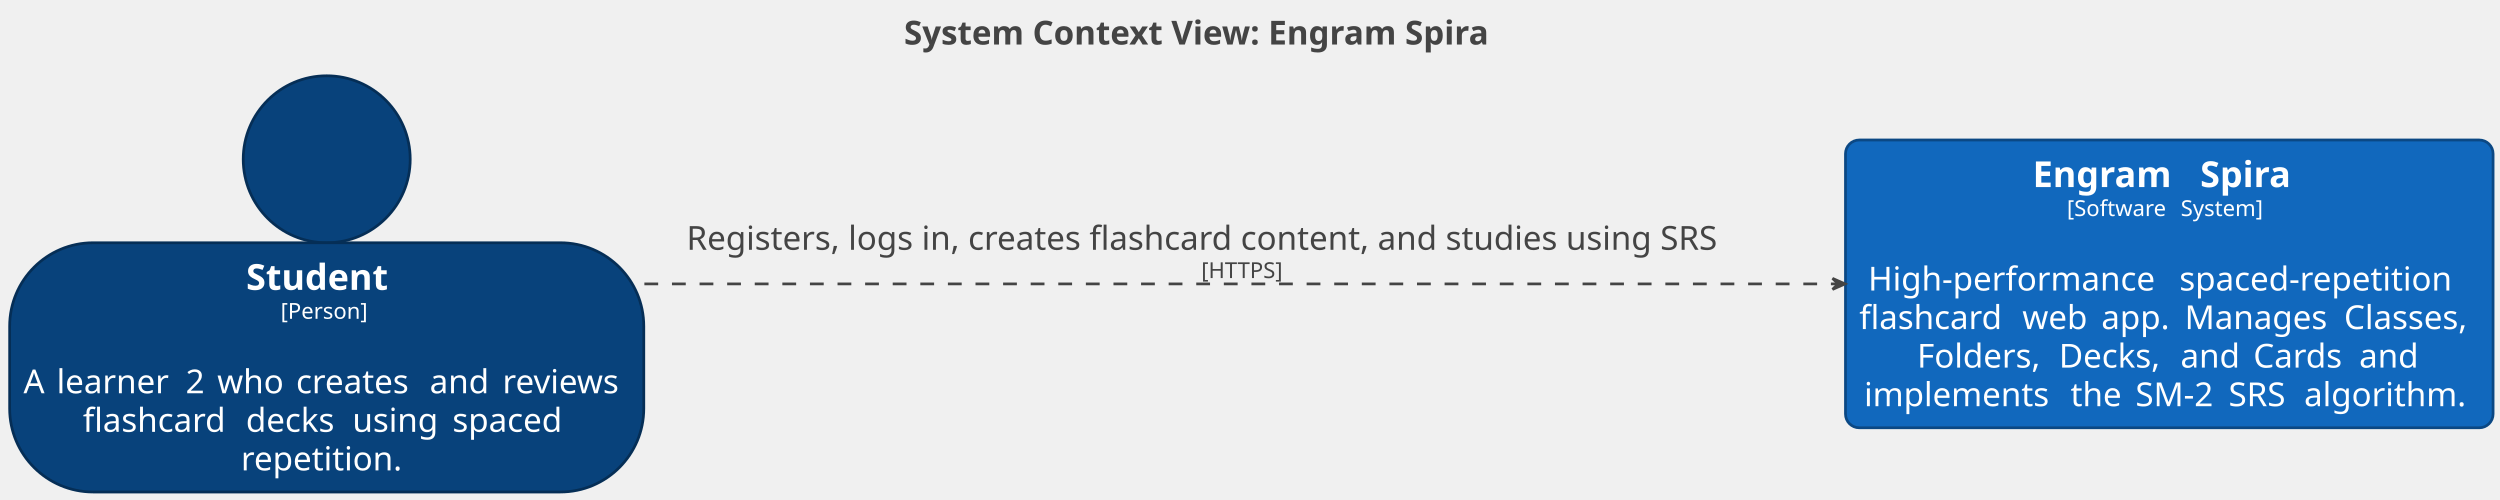
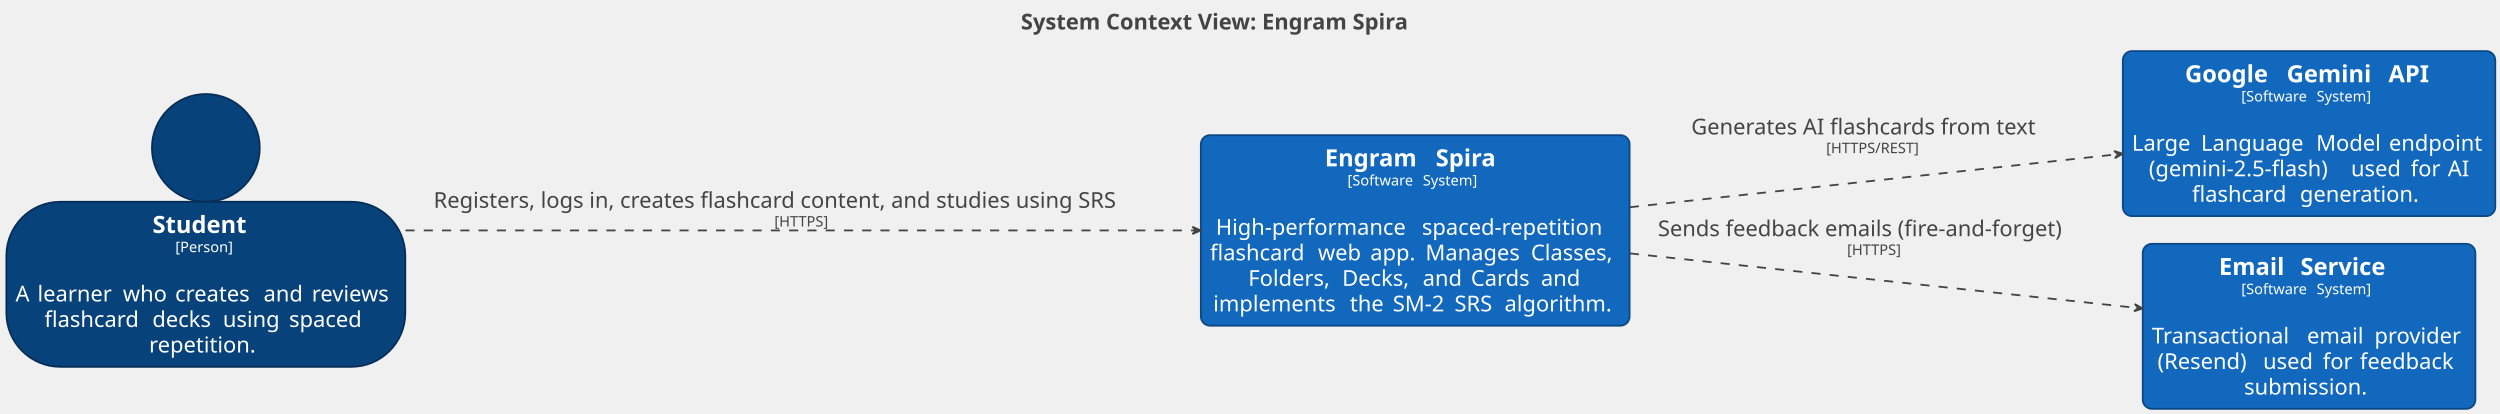
- <svg xmlns="http://www.w3.org/2000/svg" contentStyleType="text/css" data-diagram-type="DESCRIPTION" height="362px" preserveAspectRatio="none" style="width:1812px;height:362px;background:#FFFFFF;" version="1.1" viewBox="0 0 1812 362" width="1812px" zoomAndPan="magnify">
+ <svg xmlns="http://www.w3.org/2000/svg" contentStyleType="text/css" data-diagram-type="DESCRIPTION" height="453px" preserveAspectRatio="none" style="width:2737px;height:453px;background:#FFFFFF;" version="1.1" viewBox="0 0 2737 453" width="2737px" zoomAndPan="magnify">
  <defs />
  <g>
    <g class="title" data-source-line="1">
-       <text fill="#444444" font-family="sans-serif" font-size="24" font-weight="bold" lengthAdjust="spacing" textLength="488.555" x="655.211" y="32.277">System Context View: Engram Spira</text>
+       <text fill="#444444" font-family="sans-serif" font-size="24" font-weight="bold" lengthAdjust="spacing" textLength="488.555" x="1117.633" y="32.277">System Context View: Engram Spira</text>
    </g>
    <g class="entity" data-qualified-name="Student" data-source-line="49" id="ent0002">
-       <ellipse cx="236.803" cy="115.446" fill="#08427B" rx="60.509" ry="60.509" style="stroke:#052E56;stroke-width:2;" />
-       <rect fill="#08427B" height="180.641" rx="60.509" ry="60.509" style="stroke:#052E56;stroke-width:2;" width="459.606" x="7" y="175.955" />
-       <text fill="#FFFFFF" font-family="sans-serif" font-size="26" font-weight="bold" lengthAdjust="spacing" textLength="116.848" x="178.379" y="210.089">Student</text>
-       <text fill="#FFFFFF" font-family="sans-serif" font-size="16" lengthAdjust="spacing" textLength="66.82" x="203.393" y="231.073">[Person]</text>
-       <text fill="#FFFFFF" font-family="sans-serif" font-size="24" lengthAdjust="spacing" textLength="7.629" x="232.988" y="257.123"> </text>
-       <text fill="#FFFFFF" font-family="sans-serif" font-size="24" lengthAdjust="spacing" textLength="16.418" x="17" y="285.061">A</text>
-       <text fill="#FFFFFF" font-family="sans-serif" font-size="24" lengthAdjust="spacing" textLength="7.629" x="33.418" y="285.061"> </text>
-       <text fill="#FFFFFF" font-family="sans-serif" font-size="24" lengthAdjust="spacing" textLength="85.852" x="41.047" y="285.061">learner</text>
-       <text fill="#FFFFFF" font-family="sans-serif" font-size="24" lengthAdjust="spacing" textLength="7.629" x="126.898" y="285.061"> </text>
-       <text fill="#FFFFFF" font-family="sans-serif" font-size="24" lengthAdjust="spacing" textLength="15.27" x="134.527" y="285.061">2</text>
-       <text fill="#FFFFFF" font-family="sans-serif" font-size="24" lengthAdjust="spacing" textLength="7.629" x="149.797" y="285.061"> </text>
-       <text fill="#FFFFFF" font-family="sans-serif" font-size="24" lengthAdjust="spacing" textLength="49.523" x="157.426" y="285.061">who</text>
-       <text fill="#FFFFFF" font-family="sans-serif" font-size="24" lengthAdjust="spacing" textLength="7.629" x="206.949" y="285.061"> </text>
-       <text fill="#FFFFFF" font-family="sans-serif" font-size="24" lengthAdjust="spacing" textLength="89.215" x="214.578" y="285.061">creates</text>
-       <text fill="#FFFFFF" font-family="sans-serif" font-size="24" lengthAdjust="spacing" textLength="7.629" x="303.793" y="285.061"> </text>
-       <text fill="#FFFFFF" font-family="sans-serif" font-size="24" lengthAdjust="spacing" textLength="45.152" x="311.422" y="285.061">and</text>
-       <text fill="#FFFFFF" font-family="sans-serif" font-size="24" lengthAdjust="spacing" textLength="7.629" x="356.574" y="285.061"> </text>
-       <text fill="#FFFFFF" font-family="sans-serif" font-size="24" lengthAdjust="spacing" textLength="92.402" x="364.203" y="285.061">reviews</text>
-       <text fill="#FFFFFF" font-family="sans-serif" font-size="24" lengthAdjust="spacing" textLength="110.543" x="60.055" y="312.998">flashcard</text>
-       <text fill="#FFFFFF" font-family="sans-serif" font-size="24" lengthAdjust="spacing" textLength="7.629" x="170.598" y="312.998"> </text>
-       <text fill="#FFFFFF" font-family="sans-serif" font-size="24" lengthAdjust="spacing" textLength="69.598" x="178.227" y="312.998">decks</text>
-       <text fill="#FFFFFF" font-family="sans-serif" font-size="24" lengthAdjust="spacing" textLength="7.629" x="247.824" y="312.998"> </text>
-       <text fill="#FFFFFF" font-family="sans-serif" font-size="24" lengthAdjust="spacing" textLength="64.828" x="255.453" y="312.998">using</text>
-       <text fill="#FFFFFF" font-family="sans-serif" font-size="24" lengthAdjust="spacing" textLength="7.629" x="320.281" y="312.998"> </text>
-       <text fill="#FFFFFF" font-family="sans-serif" font-size="24" lengthAdjust="spacing" textLength="85.641" x="327.91" y="312.998">spaced</text>
-       <text fill="#FFFFFF" font-family="sans-serif" font-size="24" lengthAdjust="spacing" textLength="124.312" x="174.647" y="340.936">repetition.</text>
+       <ellipse cx="225.353" cy="161.94" fill="#08427B" rx="58.982" ry="58.982" style="stroke:#052E56;stroke-width:2;" />
+       <rect fill="#08427B" height="180.641" rx="58.982" ry="58.982" style="stroke:#052E56;stroke-width:2;" width="436.707" x="7" y="220.922" />
+       <text fill="#FFFFFF" font-family="sans-serif" font-size="26" font-weight="bold" lengthAdjust="spacing" textLength="116.848" x="166.93" y="255.056">Student</text>
+       <text fill="#FFFFFF" font-family="sans-serif" font-size="16" lengthAdjust="spacing" textLength="66.82" x="191.943" y="276.039">[Person]</text>
+       <text fill="#FFFFFF" font-family="sans-serif" font-size="24" lengthAdjust="spacing" textLength="7.629" x="221.539" y="302.09"> </text>
+       <text fill="#FFFFFF" font-family="sans-serif" font-size="24" lengthAdjust="spacing" textLength="16.418" x="17" y="330.028">A</text>
+       <text fill="#FFFFFF" font-family="sans-serif" font-size="24" lengthAdjust="spacing" textLength="7.629" x="33.418" y="330.028"> </text>
+       <text fill="#FFFFFF" font-family="sans-serif" font-size="24" lengthAdjust="spacing" textLength="85.852" x="41.047" y="330.028">learner</text>
+       <text fill="#FFFFFF" font-family="sans-serif" font-size="24" lengthAdjust="spacing" textLength="7.629" x="126.898" y="330.028"> </text>
+       <text fill="#FFFFFF" font-family="sans-serif" font-size="24" lengthAdjust="spacing" textLength="49.523" x="134.527" y="330.028">who</text>
+       <text fill="#FFFFFF" font-family="sans-serif" font-size="24" lengthAdjust="spacing" textLength="7.629" x="184.051" y="330.028"> </text>
+       <text fill="#FFFFFF" font-family="sans-serif" font-size="24" lengthAdjust="spacing" textLength="89.215" x="191.68" y="330.028">creates</text>
+       <text fill="#FFFFFF" font-family="sans-serif" font-size="24" lengthAdjust="spacing" textLength="7.629" x="280.894" y="330.028"> </text>
+       <text fill="#FFFFFF" font-family="sans-serif" font-size="24" lengthAdjust="spacing" textLength="45.152" x="288.523" y="330.028">and</text>
+       <text fill="#FFFFFF" font-family="sans-serif" font-size="24" lengthAdjust="spacing" textLength="7.629" x="333.676" y="330.028"> </text>
+       <text fill="#FFFFFF" font-family="sans-serif" font-size="24" lengthAdjust="spacing" textLength="92.402" x="341.305" y="330.028">reviews</text>
+       <text fill="#FFFFFF" font-family="sans-serif" font-size="24" lengthAdjust="spacing" textLength="110.543" x="48.605" y="357.965">flashcard</text>
+       <text fill="#FFFFFF" font-family="sans-serif" font-size="24" lengthAdjust="spacing" textLength="7.629" x="159.148" y="357.965"> </text>
+       <text fill="#FFFFFF" font-family="sans-serif" font-size="24" lengthAdjust="spacing" textLength="69.598" x="166.777" y="357.965">decks</text>
+       <text fill="#FFFFFF" font-family="sans-serif" font-size="24" lengthAdjust="spacing" textLength="7.629" x="236.375" y="357.965"> </text>
+       <text fill="#FFFFFF" font-family="sans-serif" font-size="24" lengthAdjust="spacing" textLength="64.828" x="244.004" y="357.965">using</text>
+       <text fill="#FFFFFF" font-family="sans-serif" font-size="24" lengthAdjust="spacing" textLength="7.629" x="308.832" y="357.965"> </text>
+       <text fill="#FFFFFF" font-family="sans-serif" font-size="24" lengthAdjust="spacing" textLength="85.641" x="316.461" y="357.965">spaced</text>
+       <text fill="#FFFFFF" font-family="sans-serif" font-size="24" lengthAdjust="spacing" textLength="124.312" x="163.197" y="385.903">repetition.</text>
    </g>
-     <g class="entity" data-qualified-name="EngramSpira" data-source-line="50" id="ent0003">
-       <rect fill="#1168BD" height="208.578" rx="10" ry="10" style="stroke:#0B4884;stroke-width:2;" width="469.367" x="1337.61" y="101.478" />
-       <text fill="#FFFFFF" font-family="sans-serif" font-size="26" font-weight="bold" lengthAdjust="spacing" textLength="112.341" x="1473.289" y="135.611">Engram</text>
-       <text fill="#FFFFFF" font-family="sans-serif" font-size="26" font-weight="bold" lengthAdjust="spacing" textLength="9.052" x="1585.63" y="135.611"> </text>
-       <text fill="#FFFFFF" font-family="sans-serif" font-size="26" font-weight="bold" lengthAdjust="spacing" textLength="76.616" x="1594.682" y="135.611">Spira</text>
-       <text fill="#FFFFFF" font-family="sans-serif" font-size="16" lengthAdjust="spacing" textLength="77.406" x="1498.094" y="156.595">[Software</text>
-       <text fill="#FFFFFF" font-family="sans-serif" font-size="16" lengthAdjust="spacing" textLength="5.086" x="1575.501" y="156.595"> </text>
-       <text fill="#FFFFFF" font-family="sans-serif" font-size="16" lengthAdjust="spacing" textLength="65.906" x="1580.587" y="156.595">System]</text>
-       <text fill="#FFFFFF" font-family="sans-serif" font-size="24" lengthAdjust="spacing" textLength="7.629" x="1568.479" y="182.645"> </text>
-       <text fill="#FFFFFF" font-family="sans-serif" font-size="24" lengthAdjust="spacing" textLength="217.945" x="1354.014" y="210.583">High-performance</text>
-       <text fill="#FFFFFF" font-family="sans-serif" font-size="24" lengthAdjust="spacing" textLength="7.629" x="1571.96" y="210.583"> </text>
-       <text fill="#FFFFFF" font-family="sans-serif" font-size="24" lengthAdjust="spacing" textLength="210.984" x="1579.589" y="210.583">spaced-repetition</text>
-       <text fill="#FFFFFF" font-family="sans-serif" font-size="24" lengthAdjust="spacing" textLength="110.543" x="1347.61" y="238.52">flashcard</text>
-       <text fill="#FFFFFF" font-family="sans-serif" font-size="24" lengthAdjust="spacing" textLength="7.629" x="1458.153" y="238.52"> </text>
-       <text fill="#FFFFFF" font-family="sans-serif" font-size="24" lengthAdjust="spacing" textLength="49.629" x="1465.782" y="238.52">web</text>
-       <text fill="#FFFFFF" font-family="sans-serif" font-size="24" lengthAdjust="spacing" textLength="7.629" x="1515.411" y="238.52"> </text>
-       <text fill="#FFFFFF" font-family="sans-serif" font-size="24" lengthAdjust="spacing" textLength="52.805" x="1523.04" y="238.52">app.</text>
-       <text fill="#FFFFFF" font-family="sans-serif" font-size="24" lengthAdjust="spacing" textLength="7.629" x="1575.844" y="238.52"> </text>
-       <text fill="#FFFFFF" font-family="sans-serif" font-size="24" lengthAdjust="spacing" textLength="107.836" x="1583.473" y="238.52">Manages</text>
-       <text fill="#FFFFFF" font-family="sans-serif" font-size="24" lengthAdjust="spacing" textLength="7.629" x="1691.309" y="238.52"> </text>
-       <text fill="#FFFFFF" font-family="sans-serif" font-size="24" lengthAdjust="spacing" textLength="98.039" x="1698.938" y="238.52">Classes,</text>
-       <text fill="#FFFFFF" font-family="sans-serif" font-size="24" lengthAdjust="spacing" textLength="95.156" x="1389.534" y="266.458">Folders,</text>
-       <text fill="#FFFFFF" font-family="sans-serif" font-size="24" lengthAdjust="spacing" textLength="7.629" x="1484.69" y="266.458"> </text>
-       <text fill="#FFFFFF" font-family="sans-serif" font-size="24" lengthAdjust="spacing" textLength="80.473" x="1492.319" y="266.458">Decks,</text>
-       <text fill="#FFFFFF" font-family="sans-serif" font-size="24" lengthAdjust="spacing" textLength="7.629" x="1572.792" y="266.458"> </text>
-       <text fill="#FFFFFF" font-family="sans-serif" font-size="24" lengthAdjust="spacing" textLength="45.152" x="1580.42" y="266.458">and</text>
-       <text fill="#FFFFFF" font-family="sans-serif" font-size="24" lengthAdjust="spacing" textLength="7.629" x="1625.573" y="266.458"> </text>
-       <text fill="#FFFFFF" font-family="sans-serif" font-size="24" lengthAdjust="spacing" textLength="69.07" x="1633.202" y="266.458">Cards</text>
-       <text fill="#FFFFFF" font-family="sans-serif" font-size="24" lengthAdjust="spacing" textLength="7.629" x="1702.272" y="266.458"> </text>
-       <text fill="#FFFFFF" font-family="sans-serif" font-size="24" lengthAdjust="spacing" textLength="45.152" x="1709.901" y="266.458">and</text>
-       <text fill="#FFFFFF" font-family="sans-serif" font-size="24" lengthAdjust="spacing" textLength="141.984" x="1351.114" y="294.396">implements</text>
-       <text fill="#FFFFFF" font-family="sans-serif" font-size="24" lengthAdjust="spacing" textLength="7.629" x="1493.098" y="294.396"> </text>
-       <text fill="#FFFFFF" font-family="sans-serif" font-size="24" lengthAdjust="spacing" textLength="39.387" x="1500.727" y="294.396">the</text>
-       <text fill="#FFFFFF" font-family="sans-serif" font-size="24" lengthAdjust="spacing" textLength="7.629" x="1540.114" y="294.396"> </text>
-       <text fill="#FFFFFF" font-family="sans-serif" font-size="24" lengthAdjust="spacing" textLength="59.871" x="1547.743" y="294.396">SM-2</text>
-       <text fill="#FFFFFF" font-family="sans-serif" font-size="24" lengthAdjust="spacing" textLength="7.629" x="1607.614" y="294.396"> </text>
-       <text fill="#FFFFFF" font-family="sans-serif" font-size="24" lengthAdjust="spacing" textLength="47.145" x="1615.243" y="294.396">SRS</text>
-       <text fill="#FFFFFF" font-family="sans-serif" font-size="24" lengthAdjust="spacing" textLength="7.629" x="1662.387" y="294.396"> </text>
-       <text fill="#FFFFFF" font-family="sans-serif" font-size="24" lengthAdjust="spacing" textLength="123.457" x="1670.016" y="294.396">algorithm.</text>
+     <g class="entity" data-qualified-name="GoogleGeminiAPI" data-source-line="50" id="ent0003">
+       <rect fill="#1168BD" height="180.641" rx="10" ry="10" style="stroke:#0B4884;stroke-width:2;" width="407.75" x="2324.07" y="55.938" />
+       <text fill="#FFFFFF" font-family="sans-serif" font-size="26" font-weight="bold" lengthAdjust="spacing" textLength="102.223" x="2392.156" y="90.071">Google</text>
+       <text fill="#FFFFFF" font-family="sans-serif" font-size="26" font-weight="bold" lengthAdjust="spacing" textLength="9.052" x="2494.379" y="90.071"> </text>
+       <text fill="#FFFFFF" font-family="sans-serif" font-size="26" font-weight="bold" lengthAdjust="spacing" textLength="102.4" x="2503.43" y="90.071">Gemini</text>
+       <text fill="#FFFFFF" font-family="sans-serif" font-size="26" font-weight="bold" lengthAdjust="spacing" textLength="9.052" x="2605.831" y="90.071"> </text>
+       <text fill="#FFFFFF" font-family="sans-serif" font-size="26" font-weight="bold" lengthAdjust="spacing" textLength="48.852" x="2614.883" y="90.071">API</text>
+       <text fill="#FFFFFF" font-family="sans-serif" font-size="16" lengthAdjust="spacing" textLength="77.406" x="2453.746" y="111.055">[Software</text>
+       <text fill="#FFFFFF" font-family="sans-serif" font-size="16" lengthAdjust="spacing" textLength="5.086" x="2531.152" y="111.055"> </text>
+       <text fill="#FFFFFF" font-family="sans-serif" font-size="16" lengthAdjust="spacing" textLength="65.906" x="2536.238" y="111.055">System]</text>
+       <text fill="#FFFFFF" font-family="sans-serif" font-size="24" lengthAdjust="spacing" textLength="7.629" x="2524.131" y="137.106"> </text>
+       <text fill="#FFFFFF" font-family="sans-serif" font-size="24" lengthAdjust="spacing" textLength="67.945" x="2334.07" y="165.043">Large</text>
+       <text fill="#FFFFFF" font-family="sans-serif" font-size="24" lengthAdjust="spacing" textLength="7.629" x="2402.015" y="165.043"> </text>
+       <text fill="#FFFFFF" font-family="sans-serif" font-size="24" lengthAdjust="spacing" textLength="118.441" x="2409.644" y="165.043">Language</text>
+       <text fill="#FFFFFF" font-family="sans-serif" font-size="24" lengthAdjust="spacing" textLength="7.629" x="2528.086" y="165.043"> </text>
+       <text fill="#FFFFFF" font-family="sans-serif" font-size="24" lengthAdjust="spacing" textLength="72.059" x="2535.715" y="165.043">Model</text>
+       <text fill="#FFFFFF" font-family="sans-serif" font-size="24" lengthAdjust="spacing" textLength="7.629" x="2607.773" y="165.043"> </text>
+       <text fill="#FFFFFF" font-family="sans-serif" font-size="24" lengthAdjust="spacing" textLength="106.418" x="2615.402" y="165.043">endpoint</text>
+       <text fill="#FFFFFF" font-family="sans-serif" font-size="24" lengthAdjust="spacing" textLength="213.68" x="2352.556" y="192.981">(gemini-2.5-flash)</text>
+       <text fill="#FFFFFF" font-family="sans-serif" font-size="24" lengthAdjust="spacing" textLength="7.629" x="2566.236" y="192.981"> </text>
+       <text fill="#FFFFFF" font-family="sans-serif" font-size="24" lengthAdjust="spacing" textLength="57.715" x="2573.865" y="192.981">used</text>
+       <text fill="#FFFFFF" font-family="sans-serif" font-size="24" lengthAdjust="spacing" textLength="7.629" x="2631.58" y="192.981"> </text>
+       <text fill="#FFFFFF" font-family="sans-serif" font-size="24" lengthAdjust="spacing" textLength="33" x="2639.209" y="192.981">for</text>
+       <text fill="#FFFFFF" font-family="sans-serif" font-size="24" lengthAdjust="spacing" textLength="7.629" x="2672.209" y="192.981"> </text>
+       <text fill="#FFFFFF" font-family="sans-serif" font-size="24" lengthAdjust="spacing" textLength="23.496" x="2679.838" y="192.981">AI</text>
+       <text fill="#FFFFFF" font-family="sans-serif" font-size="24" lengthAdjust="spacing" textLength="110.543" x="2399.783" y="220.918">flashcard</text>
+       <text fill="#FFFFFF" font-family="sans-serif" font-size="24" lengthAdjust="spacing" textLength="7.629" x="2510.326" y="220.918"> </text>
+       <text fill="#FFFFFF" font-family="sans-serif" font-size="24" lengthAdjust="spacing" textLength="138.152" x="2517.955" y="220.918">generation.</text>
    </g>
-     <g class="link" data-entity-1="ent0002" data-entity-2="ent0003" data-link-type="dependency" data-source-line="52" id="lnk4">
-       <path d="M467.04,205.768 C710.17,205.768 1086.26,205.768 1331.22,205.768" fill="none" id="Student-to-EngramSpira" style="stroke:#444444;stroke-width:2;stroke-dasharray:10,10;" />
-       <polygon fill="#444444" points="1337.22,205.768,1328.22,201.768,1332.22,205.768,1328.22,209.768,1337.22,205.768" style="stroke:#444444;stroke-width:2;" />
-       <text fill="#444444" font-family="sans-serif" font-size="24" lengthAdjust="spacing" textLength="809.977" x="497.61" y="181.045">Registers, logs in, creates flashcard content, and studies using SRS</text>
-       <text fill="#444444" font-family="sans-serif" font-size="16" lengthAdjust="spacing" textLength="63.867" x="870.665" y="201.557">[HTTPS]</text>
+     <g class="entity" data-qualified-name="EmailService" data-source-line="51" id="ent0004">
+       <rect fill="#1168BD" height="180.641" rx="10" ry="10" style="stroke:#0B4884;stroke-width:2;" width="364.168" x="2345.87" y="266.938" />
+       <text fill="#FFFFFF" font-family="sans-serif" font-size="26" font-weight="bold" lengthAdjust="spacing" textLength="80.222" x="2429.273" y="301.071">Email</text>
+       <text fill="#FFFFFF" font-family="sans-serif" font-size="26" font-weight="bold" lengthAdjust="spacing" textLength="9.052" x="2509.495" y="301.071"> </text>
+       <text fill="#FFFFFF" font-family="sans-serif" font-size="26" font-weight="bold" lengthAdjust="spacing" textLength="108.088" x="2518.547" y="301.071">Service</text>
+       <text fill="#FFFFFF" font-family="sans-serif" font-size="16" lengthAdjust="spacing" textLength="77.406" x="2453.755" y="322.055">[Software</text>
+       <text fill="#FFFFFF" font-family="sans-serif" font-size="16" lengthAdjust="spacing" textLength="5.086" x="2531.161" y="322.055"> </text>
+       <text fill="#FFFFFF" font-family="sans-serif" font-size="16" lengthAdjust="spacing" textLength="65.906" x="2536.247" y="322.055">System]</text>
+       <text fill="#FFFFFF" font-family="sans-serif" font-size="24" lengthAdjust="spacing" textLength="7.629" x="2524.14" y="348.106"> </text>
+       <text fill="#FFFFFF" font-family="sans-serif" font-size="24" lengthAdjust="spacing" textLength="162.199" x="2355.87" y="376.043">Transactional</text>
+       <text fill="#FFFFFF" font-family="sans-serif" font-size="24" lengthAdjust="spacing" textLength="7.629" x="2518.069" y="376.043"> </text>
+       <text fill="#FFFFFF" font-family="sans-serif" font-size="24" lengthAdjust="spacing" textLength="66.188" x="2525.698" y="376.043">email</text>
+       <text fill="#FFFFFF" font-family="sans-serif" font-size="24" lengthAdjust="spacing" textLength="7.629" x="2591.886" y="376.043"> </text>
+       <text fill="#FFFFFF" font-family="sans-serif" font-size="24" lengthAdjust="spacing" textLength="100.523" x="2599.515" y="376.043">provider</text>
+       <text fill="#FFFFFF" font-family="sans-serif" font-size="24" lengthAdjust="spacing" textLength="107.883" x="2362.087" y="403.981">(Resend)</text>
+       <text fill="#FFFFFF" font-family="sans-serif" font-size="24" lengthAdjust="spacing" textLength="7.629" x="2469.97" y="403.981"> </text>
+       <text fill="#FFFFFF" font-family="sans-serif" font-size="24" lengthAdjust="spacing" textLength="57.715" x="2477.599" y="403.981">used</text>
+       <text fill="#FFFFFF" font-family="sans-serif" font-size="24" lengthAdjust="spacing" textLength="7.629" x="2535.313" y="403.981"> </text>
+       <text fill="#FFFFFF" font-family="sans-serif" font-size="24" lengthAdjust="spacing" textLength="33" x="2542.942" y="403.981">for</text>
+       <text fill="#FFFFFF" font-family="sans-serif" font-size="24" lengthAdjust="spacing" textLength="7.629" x="2575.942" y="403.981"> </text>
+       <text fill="#FFFFFF" font-family="sans-serif" font-size="24" lengthAdjust="spacing" textLength="110.25" x="2583.571" y="403.981">feedback</text>
+       <text fill="#FFFFFF" font-family="sans-serif" font-size="24" lengthAdjust="spacing" textLength="142.195" x="2456.856" y="431.918">submission.</text>
+     </g>
+     <g class="entity" data-qualified-name="EngramSpira" data-source-line="52" id="ent0005">
+       <rect fill="#1168BD" height="208.578" rx="10" ry="10" style="stroke:#0B4884;stroke-width:2;" width="469.367" x="1314.71" y="147.968" />
+       <text fill="#FFFFFF" font-family="sans-serif" font-size="26" font-weight="bold" lengthAdjust="spacing" textLength="112.341" x="1450.389" y="182.101">Engram</text>
+       <text fill="#FFFFFF" font-family="sans-serif" font-size="26" font-weight="bold" lengthAdjust="spacing" textLength="9.052" x="1562.73" y="182.101"> </text>
+       <text fill="#FFFFFF" font-family="sans-serif" font-size="26" font-weight="bold" lengthAdjust="spacing" textLength="76.616" x="1571.782" y="182.101">Spira</text>
+       <text fill="#FFFFFF" font-family="sans-serif" font-size="16" lengthAdjust="spacing" textLength="77.406" x="1475.194" y="203.085">[Software</text>
+       <text fill="#FFFFFF" font-family="sans-serif" font-size="16" lengthAdjust="spacing" textLength="5.086" x="1552.601" y="203.085"> </text>
+       <text fill="#FFFFFF" font-family="sans-serif" font-size="16" lengthAdjust="spacing" textLength="65.906" x="1557.687" y="203.085">System]</text>
+       <text fill="#FFFFFF" font-family="sans-serif" font-size="24" lengthAdjust="spacing" textLength="7.629" x="1545.579" y="229.136"> </text>
+       <text fill="#FFFFFF" font-family="sans-serif" font-size="24" lengthAdjust="spacing" textLength="217.945" x="1331.114" y="257.073">High-performance</text>
+       <text fill="#FFFFFF" font-family="sans-serif" font-size="24" lengthAdjust="spacing" textLength="7.629" x="1549.06" y="257.073"> </text>
+       <text fill="#FFFFFF" font-family="sans-serif" font-size="24" lengthAdjust="spacing" textLength="210.984" x="1556.688" y="257.073">spaced-repetition</text>
+       <text fill="#FFFFFF" font-family="sans-serif" font-size="24" lengthAdjust="spacing" textLength="110.543" x="1324.71" y="285.01">flashcard</text>
+       <text fill="#FFFFFF" font-family="sans-serif" font-size="24" lengthAdjust="spacing" textLength="7.629" x="1435.253" y="285.01"> </text>
+       <text fill="#FFFFFF" font-family="sans-serif" font-size="24" lengthAdjust="spacing" textLength="49.629" x="1442.882" y="285.01">web</text>
+       <text fill="#FFFFFF" font-family="sans-serif" font-size="24" lengthAdjust="spacing" textLength="7.629" x="1492.511" y="285.01"> </text>
+       <text fill="#FFFFFF" font-family="sans-serif" font-size="24" lengthAdjust="spacing" textLength="52.805" x="1500.14" y="285.01">app.</text>
+       <text fill="#FFFFFF" font-family="sans-serif" font-size="24" lengthAdjust="spacing" textLength="7.629" x="1552.944" y="285.01"> </text>
+       <text fill="#FFFFFF" font-family="sans-serif" font-size="24" lengthAdjust="spacing" textLength="107.836" x="1560.573" y="285.01">Manages</text>
+       <text fill="#FFFFFF" font-family="sans-serif" font-size="24" lengthAdjust="spacing" textLength="7.629" x="1668.409" y="285.01"> </text>
+       <text fill="#FFFFFF" font-family="sans-serif" font-size="24" lengthAdjust="spacing" textLength="98.039" x="1676.038" y="285.01">Classes,</text>
+       <text fill="#FFFFFF" font-family="sans-serif" font-size="24" lengthAdjust="spacing" textLength="95.156" x="1366.634" y="312.948">Folders,</text>
+       <text fill="#FFFFFF" font-family="sans-serif" font-size="24" lengthAdjust="spacing" textLength="7.629" x="1461.79" y="312.948"> </text>
+       <text fill="#FFFFFF" font-family="sans-serif" font-size="24" lengthAdjust="spacing" textLength="80.473" x="1469.419" y="312.948">Decks,</text>
+       <text fill="#FFFFFF" font-family="sans-serif" font-size="24" lengthAdjust="spacing" textLength="7.629" x="1549.892" y="312.948"> </text>
+       <text fill="#FFFFFF" font-family="sans-serif" font-size="24" lengthAdjust="spacing" textLength="45.152" x="1557.521" y="312.948">and</text>
+       <text fill="#FFFFFF" font-family="sans-serif" font-size="24" lengthAdjust="spacing" textLength="7.629" x="1602.673" y="312.948"> </text>
+       <text fill="#FFFFFF" font-family="sans-serif" font-size="24" lengthAdjust="spacing" textLength="69.07" x="1610.302" y="312.948">Cards</text>
+       <text fill="#FFFFFF" font-family="sans-serif" font-size="24" lengthAdjust="spacing" textLength="7.629" x="1679.372" y="312.948"> </text>
+       <text fill="#FFFFFF" font-family="sans-serif" font-size="24" lengthAdjust="spacing" textLength="45.152" x="1687.001" y="312.948">and</text>
+       <text fill="#FFFFFF" font-family="sans-serif" font-size="24" lengthAdjust="spacing" textLength="141.984" x="1328.214" y="340.885">implements</text>
+       <text fill="#FFFFFF" font-family="sans-serif" font-size="24" lengthAdjust="spacing" textLength="7.629" x="1470.198" y="340.885"> </text>
+       <text fill="#FFFFFF" font-family="sans-serif" font-size="24" lengthAdjust="spacing" textLength="39.387" x="1477.827" y="340.885">the</text>
+       <text fill="#FFFFFF" font-family="sans-serif" font-size="24" lengthAdjust="spacing" textLength="7.629" x="1517.214" y="340.885"> </text>
+       <text fill="#FFFFFF" font-family="sans-serif" font-size="24" lengthAdjust="spacing" textLength="59.871" x="1524.843" y="340.885">SM-2</text>
+       <text fill="#FFFFFF" font-family="sans-serif" font-size="24" lengthAdjust="spacing" textLength="7.629" x="1584.714" y="340.885"> </text>
+       <text fill="#FFFFFF" font-family="sans-serif" font-size="24" lengthAdjust="spacing" textLength="47.145" x="1592.343" y="340.885">SRS</text>
+       <text fill="#FFFFFF" font-family="sans-serif" font-size="24" lengthAdjust="spacing" textLength="7.629" x="1639.487" y="340.885"> </text>
+       <text fill="#FFFFFF" font-family="sans-serif" font-size="24" lengthAdjust="spacing" textLength="123.457" x="1647.116" y="340.885">algorithm.</text>
+     </g>
+     <g class="link" data-entity-1="ent0002" data-entity-2="ent0005" data-link-type="dependency" data-source-line="54" id="lnk6">
+       <path d="M443.92,252.257 C683.78,252.257 1062.23,252.257 1308.44,252.257" fill="none" id="Student-to-EngramSpira" style="stroke:#444444;stroke-width:2;stroke-dasharray:10,10;" />
+       <polygon fill="#444444" points="1314.44,252.257,1305.44,248.257,1309.44,252.257,1305.44,256.257,1314.44,252.257" style="stroke:#444444;stroke-width:2;" />
+       <text fill="#444444" font-family="sans-serif" font-size="24" lengthAdjust="spacing" textLength="809.977" x="474.71" y="227.535">Registers, logs in, creates flashcard content, and studies using SRS</text>
+       <text fill="#444444" font-family="sans-serif" font-size="16" lengthAdjust="spacing" textLength="63.867" x="847.765" y="248.047">[HTTPS]</text>
+     </g>
+     <g class="link" data-entity-1="ent0005" data-entity-2="ent0003" data-link-type="dependency" data-source-line="55" id="lnk7">
+       <path d="M1784.3,226.868 C1948.79,209.018 2160.735,186.005 2317.925,168.945" fill="none" id="EngramSpira-to-GoogleGeminiAPI" style="stroke:#444444;stroke-width:2;stroke-dasharray:10,10;" />
+       <polygon fill="#444444" points="2323.89,168.298,2314.511,165.292,2318.919,168.837,2315.374,173.245,2323.89,168.298" style="stroke:#444444;stroke-width:2;" />
+       <text fill="#444444" font-family="sans-serif" font-size="24" lengthAdjust="spacing" textLength="405.82" x="1851.57" y="147.155">Generates AI flashcards from text</text>
+       <text fill="#444444" font-family="sans-serif" font-size="16" lengthAdjust="spacing" textLength="110.414" x="1999.273" y="167.667">[HTTPS/REST]</text>
+     </g>
+     <g class="link" data-entity-1="ent0005" data-entity-2="ent0004" data-link-type="dependency" data-source-line="56" id="lnk8">
+       <path d="M1784.3,277.408 C1956.54,295.928 2181.414,320.106 2339.754,337.126" fill="none" id="EngramSpira-to-EmailService" style="stroke:#444444;stroke-width:2;stroke-dasharray:10,10;" />
+       <polygon fill="#444444" points="2345.72,337.767,2337.199,332.829,2340.749,337.233,2336.344,340.783,2345.72,337.767" style="stroke:#444444;stroke-width:2;" />
+       <text fill="#444444" font-family="sans-serif" font-size="24" lengthAdjust="spacing" textLength="478.137" x="1815.07" y="258.565">Sends feedback emails (fire-and-forget)</text>
+       <text fill="#444444" font-family="sans-serif" font-size="16" lengthAdjust="spacing" textLength="63.867" x="2022.205" y="279.077">[HTTPS]</text>
    </g>
  </g>
</svg>
